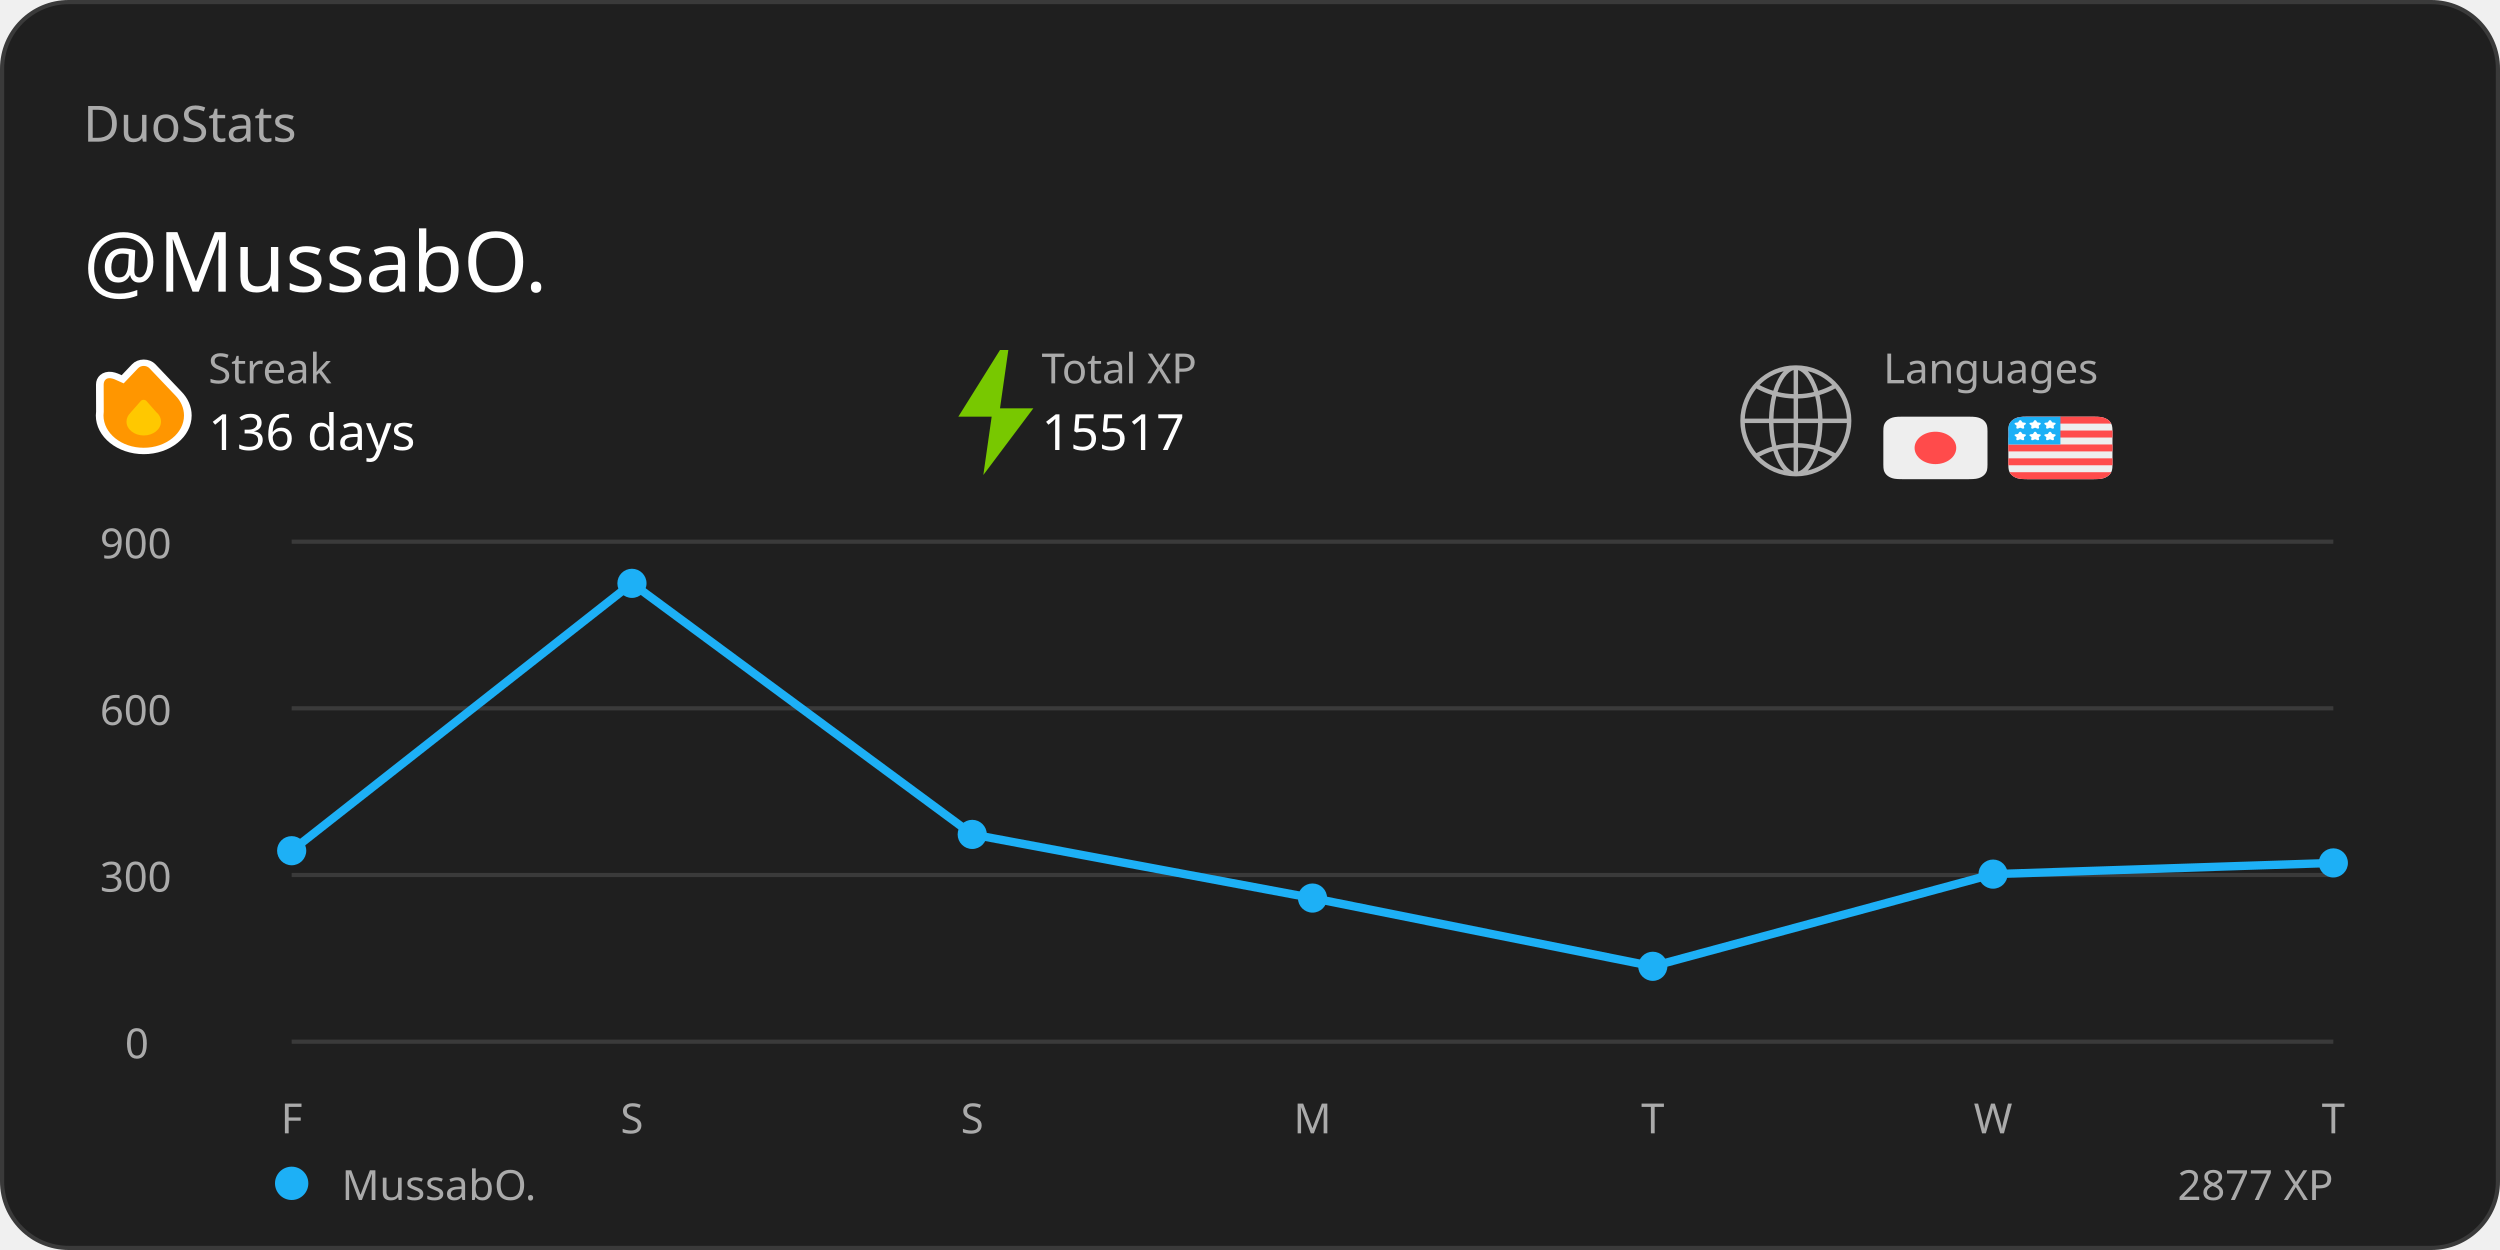
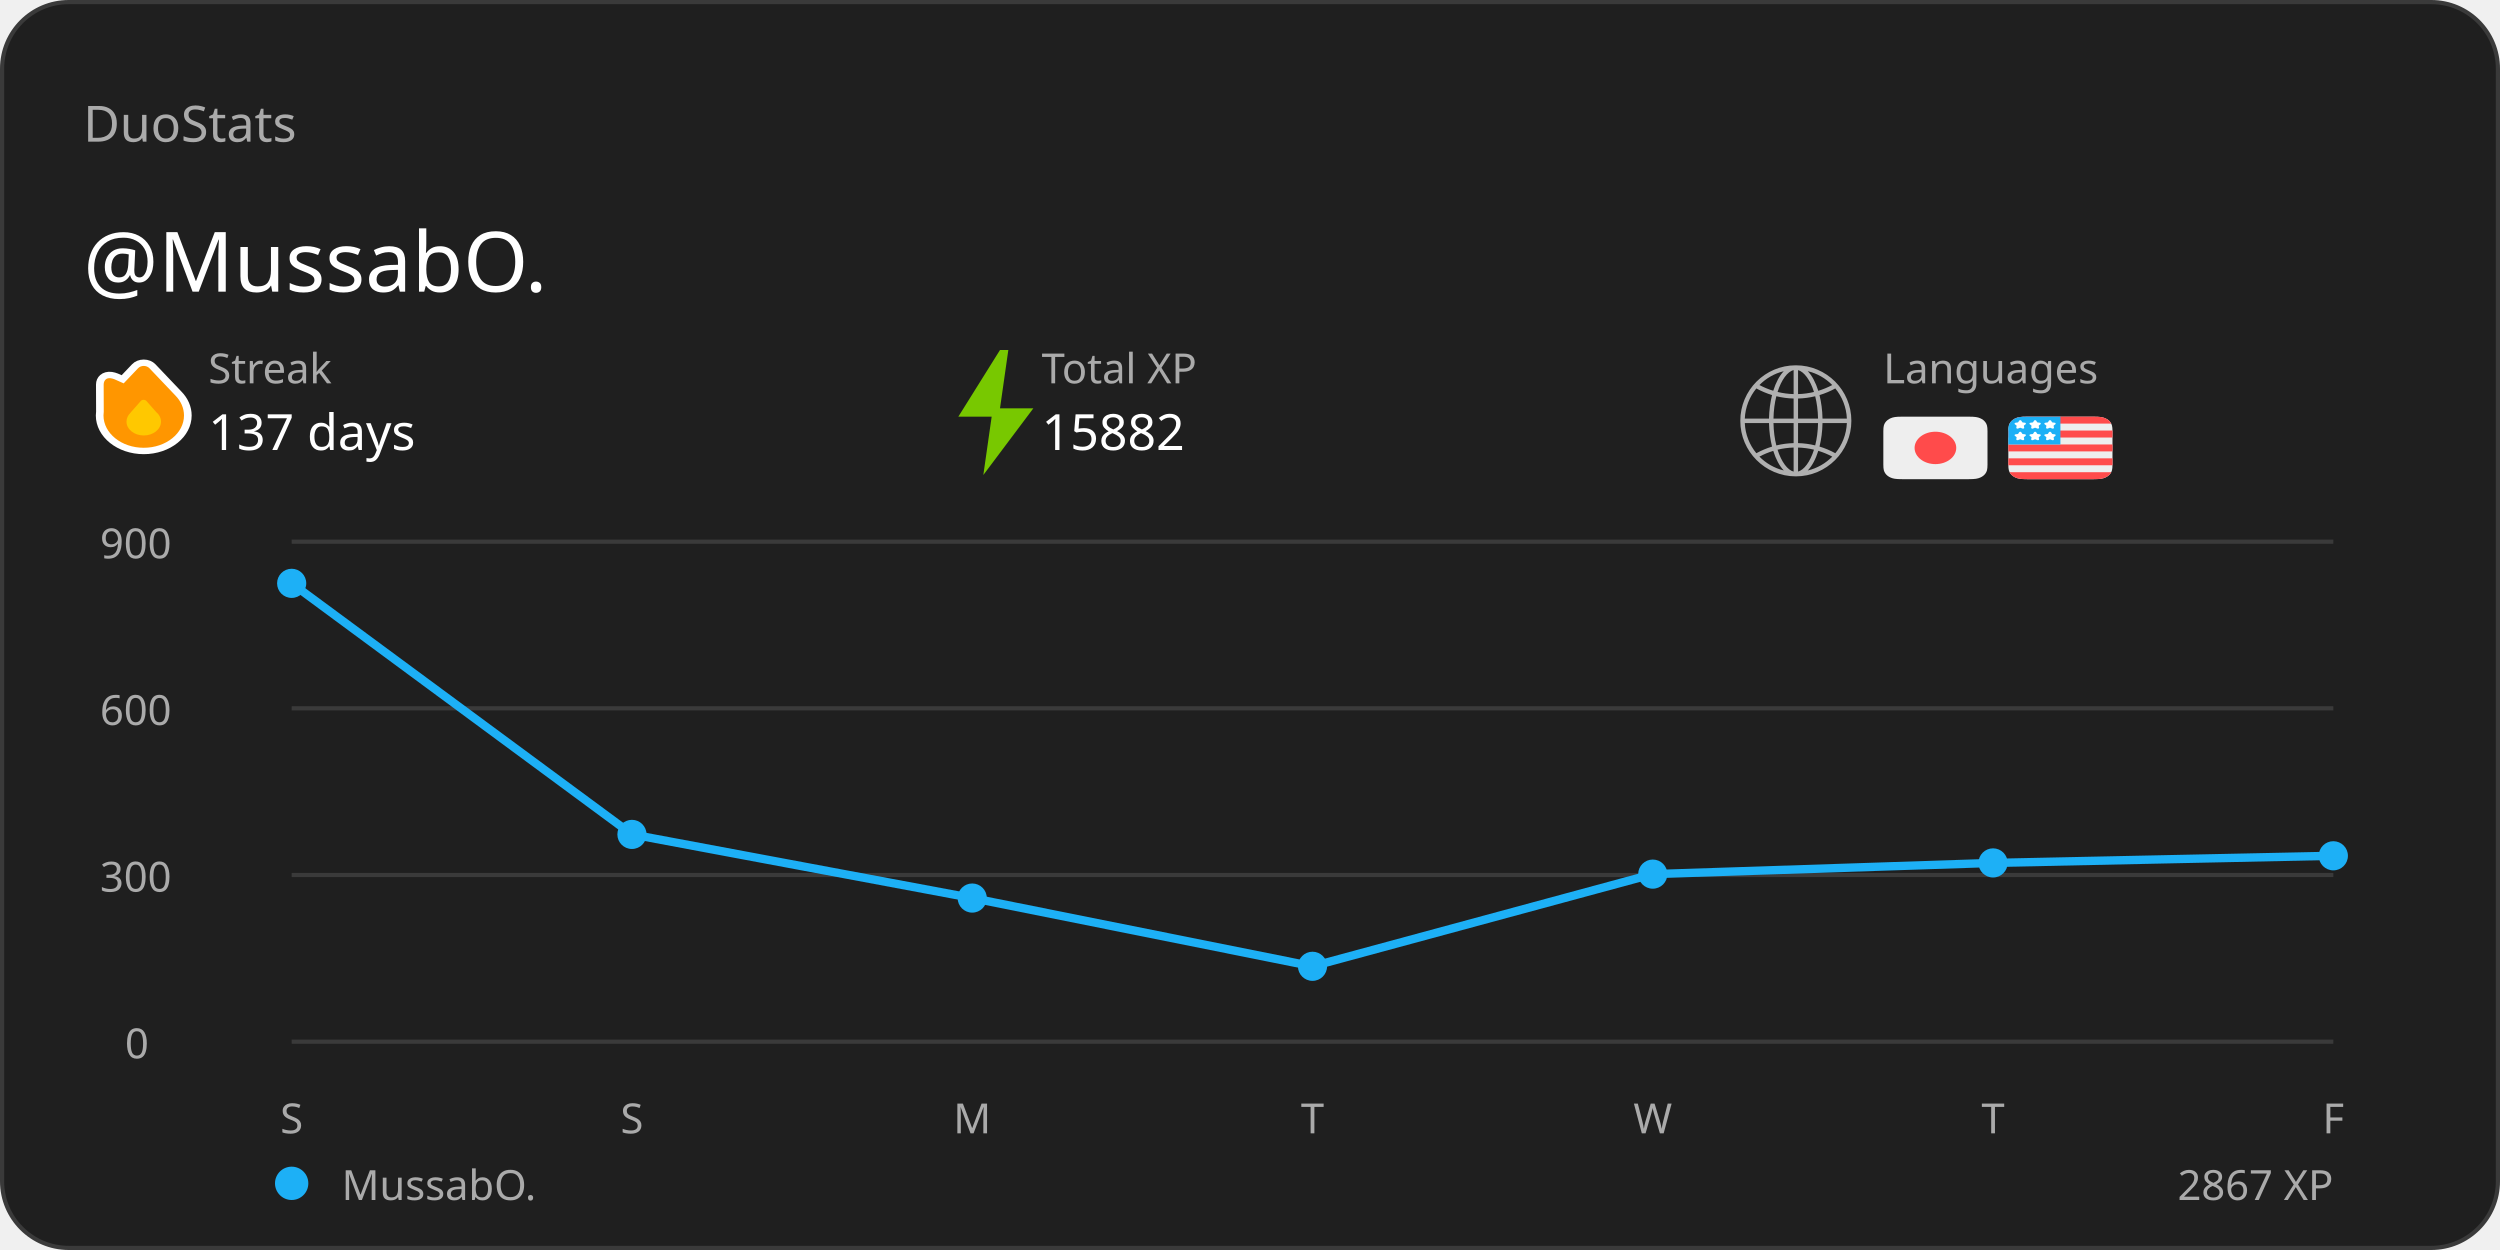
<svg xmlns="http://www.w3.org/2000/svg" width="600" height="300" viewBox="0 0 600 300">
  <rect x="0.5" y="0.5" width="599" height="299" rx="16" fill="#1F1F1F" stroke="#3A3A3A" />
  <text x="20" y="34" fill="#AAAAAA" font-size="12" font-family="DIN Round Pro, system-ui, sans-serif">DuoStats</text>
  <text x="20" y="70" fill="#FFFFFF" font-size="20" font-family="DIN Round Pro, system-ui, sans-serif">@MussabO.</text>
  <g transform="translate(23, 86) scale(0.92, 0.7666667)">
    <g id="Page-1" stroke="none" stroke-width="1" fill="none" fill-rule="evenodd">
      <g id="streak" transform="translate(1, 1)" fill-rule="nonzero">
        <g id="Group" fill="#FF9600" stroke="#FFFFFF" stroke-width="2">
          <path d="M0.068,15.675 L0.044,7.216 C0.039,5.334 1.25,3.942 3.056,4.246 C3.413,4.306 3.998,4.491 4.306,4.656 L5.997,5.561 L9.247,1.464 C9.793,0.776 10.622,0.376 11.5,0.376 C12.378,0.376 13.207,0.776 13.753,1.464 L20.523,10 C22.123,11.939 22.999,14.375 23,16.889 C23,23.034 17.843,28 11.5,28 C5.157,28 0,23.034 0,16.889 C0,16.481 0.023,16.076 0.068,15.675 Z" id="Path" />
        </g>
        <g id="Group" transform="translate(7, 11)" fill="#FFC800">
          <path d="M1.012,5.077 C1.026,5.04 1.046,5.005 1.069,4.973 L3.719,1.364 C3.893,1.127 4.17,0.987 4.464,0.987 C4.758,0.987 5.035,1.127 5.209,1.364 L7.732,4.8 C8.541,5.595 8.998,6.681 9,7.815 C9,10.208 6.985,12.148 4.5,12.148 C2.015,12.148 0,10.208 0,7.815 C0,6.776 0.38,5.823 1.012,5.077 L1.012,5.077 Z" id="Path" />
        </g>
      </g>
    </g>
  </g>
  <text x="50" y="92" fill="#AAAAAA" font-size="10" font-family="DIN Round Pro, system-ui, sans-serif">Streak</text>
-   <text x="50" y="108" fill="#FFFFFF" font-size="12" font-family="DIN Round Pro, system-ui, sans-serif">136 days</text>
+   <text x="50" y="108" fill="#FFFFFF" font-size="12" font-family="DIN Round Pro, system-ui, sans-serif">137 days</text>
  <path d="M240 84 230 100h8l-2 14 12-16h-8l2-14z" fill="#78C800" />
  <text x="250" y="92" fill="#AAAAAA" font-size="10" font-family="DIN Round Pro, system-ui, sans-serif">Total XP</text>
-   <text x="250" y="108" fill="#FFFFFF" font-size="12" font-family="DIN Round Pro, system-ui, sans-serif">15517</text>
+   <text x="250" y="108" fill="#FFFFFF" font-size="12" font-family="DIN Round Pro, system-ui, sans-serif">15882</text>
  <g transform="translate(415, 85) scale(1.0, 1.0)">
    <g id="SVGRepo_bgCarrier" stroke-width="0" />
    <g id="SVGRepo_tracerCarrier" stroke-linecap="round" stroke-linejoin="round" />
    <g id="SVGRepo_iconCarrier">
      <g id="icomoon-ignore"> </g>
      <path d="M16 2.672c-0.004 0-0.007 0-0.011 0-0.002 0-0.003 0-0.005 0-0.005 0-0.010 0.001-0.016 0.001-7.347 0.017-13.296 5.977-13.296 13.327 0 7.348 5.949 13.309 13.296 13.327 0.005 0 0.010 0.001 0.016 0.001 0.002 0 0.004 0 0.005 0 0.004 0 0.008 0 0.011 0 7.36 0 13.328-5.968 13.328-13.328s-5.968-13.328-13.328-13.328zM16.533 10.648c1.413-0.039 2.788-0.225 4.112-0.548 0.399 1.571 0.647 3.382 0.686 5.367h-4.798v-4.819zM16.533 9.582v-5.759c1.437 0.398 2.893 2.314 3.821 5.252-1.231 0.297-2.509 0.47-3.821 0.507zM15.467 3.81v5.772c-1.323-0.037-2.611-0.213-3.852-0.515 0.936-2.956 2.405-4.879 3.852-5.256zM15.467 10.647v4.82h-4.831c0.039-1.988 0.287-3.801 0.687-5.373 1.334 0.326 2.72 0.515 4.144 0.553zM9.563 15.467h-5.811c0.118-2.741 1.139-5.252 2.773-7.241 1.187 0.654 2.446 1.189 3.766 1.589-0.431 1.7-0.689 3.617-0.728 5.652zM9.563 16.533c0.039 2.034 0.297 3.951 0.728 5.651-1.319 0.401-2.579 0.936-3.766 1.59-1.635-1.989-2.656-4.5-2.773-7.241h5.811zM10.636 16.533h4.831v4.814c-1.424 0.038-2.81 0.228-4.145 0.555-0.399-1.571-0.647-3.383-0.686-5.369zM15.467 22.412v5.778c-1.448-0.378-2.919-2.303-3.854-5.263 1.241-0.302 2.53-0.478 3.854-0.515zM16.533 28.178v-5.765c1.313 0.038 2.591 0.211 3.822 0.508-0.928 2.941-2.384 4.86-3.822 5.257zM16.533 21.347v-4.814h4.798c-0.039 1.983-0.286 3.791-0.684 5.361-1.325-0.323-2.7-0.51-4.113-0.548zM22.404 16.533h5.845c-0.118 2.741-1.138 5.251-2.773 7.24-1.197-0.658-2.467-1.197-3.797-1.599 0.43-1.698 0.687-3.611 0.726-5.64zM22.404 15.467c-0.039-2.033-0.297-3.946-0.727-5.646 1.33-0.402 2.599-0.94 3.795-1.598 1.636 1.989 2.658 4.501 2.776 7.244h-5.845zM24.738 7.409c-1.061 0.564-2.18 1.031-3.35 1.385-0.623-2.005-1.498-3.642-2.533-4.717 2.27 0.545 4.297 1.719 5.883 3.332zM13.103 4.087c-1.029 1.073-1.9 2.702-2.521 4.697-1.158-0.353-2.268-0.815-3.319-1.375 1.575-1.602 3.587-2.774 5.84-3.322zM7.259 24.587c1.052-0.561 2.163-1.024 3.322-1.377 0.621 1.997 1.492 3.629 2.522 4.702-2.255-0.549-4.268-1.721-5.844-3.326zM18.855 27.922c1.036-1.075 1.911-2.712 2.535-4.721 1.17 0.355 2.29 0.82 3.351 1.387-1.586 1.614-3.614 2.791-5.886 3.334z" fill="#b0b0b0"> </path>
    </g>
  </g>
  <text x="452" y="92" fill="#AAAAAA" font-size="10" font-family="DIN Round Pro, system-ui, sans-serif">Languages</text>
  <g transform="translate(452, 100) scale(0.3571429, 0.2777778)">
    <g clip-path="url(#clip0_129_1008)">
      <path fill-rule="evenodd" clip-rule="evenodd" d="M12.563 0H57.437C61.805 0 63.389 0.455 64.987 1.309C66.584 2.163 67.837 3.416 68.691 5.013C69.545 6.61 70 8.195 70 12.563V41.437C70 45.805 69.545 47.389 68.691 48.986C67.837 50.584 66.584 51.837 64.987 52.691C63.389 53.545 61.805 54 57.437 54H12.563C8.195 54 6.61 53.545 5.013 52.691C3.416 51.837 2.163 50.584 1.309 48.986C0.455 47.389 0 45.805 0 41.437V12.563C0 8.195 0.455 6.61 1.309 5.013C2.163 3.416 3.416 2.163 5.013 1.309C6.61 0.455 8.195 0 12.563 0Z" fill="#EEEEEE" />
      <path d="M35 41C42.732 41 49 34.732 49 27C49 19.268 42.732 13 35 13C27.268 13 21 19.268 21 27C21 34.732 27.268 41 35 41Z" fill="#FF4B4B" />
    </g>
    <defs>
      <clipPath id="clip0_129_1008">
        <rect width="70" height="54" fill="white" />
      </clipPath>
    </defs>
  </g>
  <g transform="translate(482, 100) scale(0.3571429, 0.2777778)">
    <g clip-path="url(#clip0_129_593)">
      <path fill-rule="evenodd" clip-rule="evenodd" d="M12.563 0H57.437C61.805 0 63.389 0.455 64.987 1.309C66.584 2.163 67.837 3.416 68.691 5.013C69.545 6.61 70 8.195 70 12.563V41.437C70 45.805 69.545 47.389 68.691 48.986C67.837 50.584 66.584 51.837 64.987 52.691C63.389 53.545 61.805 54 57.437 54H12.563C8.195 54 6.61 53.545 5.013 52.691C3.416 51.837 2.163 50.584 1.309 48.986C0.455 47.389 0 45.805 0 41.437V12.563C0 8.195 0.455 6.61 1.309 5.013C2.163 3.416 3.416 2.163 5.013 1.309C6.61 0.455 8.195 0 12.563 0Z" fill="#EEEEEE" />
      <path fill-rule="evenodd" clip-rule="evenodd" d="M12.563 0H57.437C61.805 0 63.389 0.455 64.987 1.309C66.584 2.163 67.837 3.416 68.691 5.013C68.863 5.335 69.019 5.656 69.158 6H0.842C0.981 5.656 1.137 5.335 1.309 5.013C2.163 3.416 3.416 2.163 5.013 1.309C6.61 0.455 8.195 0 12.563 0Z" fill="#FF4B4B" />
      <path fill-rule="evenodd" clip-rule="evenodd" d="M69.997 12C69.999 12.182 70 12.37 70 12.563V18H0V12.563C0 12.37 0.001 12.182 0.003 12H69.997Z" fill="#FF4B4B" />
      <path fill-rule="evenodd" clip-rule="evenodd" d="M70 24V30H0V24H70Z" fill="#FF4B4B" />
      <path fill-rule="evenodd" clip-rule="evenodd" d="M70 41.437C70 41.63 69.999 41.818 69.997 42H0.003C0.001 41.818 0 41.63 0 41.437V36H70V41.437Z" fill="#FF4B4B" />
      <path fill-rule="evenodd" clip-rule="evenodd" d="M69.158 48C69.019 48.344 68.863 48.665 68.691 48.986C67.837 50.584 66.584 51.837 64.987 52.691C63.389 53.545 61.805 54 57.437 54H12.563C8.195 54 6.61 53.545 5.013 52.691C3.416 51.837 2.163 50.584 1.309 48.986C1.137 48.665 0.981 48.344 0.842 48H69.158Z" fill="#FF4B4B" />
      <path fill-rule="evenodd" clip-rule="evenodd" d="M12.563 0H35V24H0V12.563C0 8.195 0.455 6.61 1.309 5.013C2.163 3.416 3.416 2.163 5.013 1.309C6.61 0.455 8.195 0 12.563 0Z" fill="#1CB0F6" />
      <path d="M27.806 9.602L26.531 10.273C26.13 10.483 25.635 10.329 25.424 9.929C25.341 9.769 25.312 9.586 25.342 9.409L25.586 7.988C25.609 7.853 25.564 7.715 25.466 7.62L24.434 6.614C24.11 6.298 24.103 5.779 24.419 5.455C24.545 5.326 24.71 5.242 24.888 5.216L26.314 5.009C26.45 4.989 26.567 4.904 26.628 4.781L27.266 3.489C27.466 3.083 27.957 2.916 28.363 3.117C28.525 3.196 28.655 3.327 28.735 3.489L29.373 4.781C29.434 4.904 29.551 4.989 29.687 5.009L31.113 5.216C31.561 5.281 31.871 5.697 31.806 6.145C31.78 6.323 31.696 6.488 31.567 6.614L30.535 7.62C30.437 7.715 30.392 7.853 30.415 7.988L30.659 9.409C30.735 9.855 30.436 10.278 29.99 10.355C29.812 10.385 29.629 10.356 29.47 10.273L28.194 9.602C28.073 9.538 27.928 9.538 27.806 9.602Z" fill="white" />
      <path d="M27.806 19.602L26.531 20.273C26.13 20.483 25.635 20.329 25.424 19.929C25.341 19.769 25.312 19.587 25.342 19.409L25.586 17.988C25.609 17.853 25.564 17.715 25.466 17.62L24.434 16.614C24.11 16.298 24.103 15.779 24.419 15.455C24.545 15.326 24.71 15.242 24.888 15.216L26.314 15.009C26.45 14.989 26.567 14.904 26.628 14.781L27.266 13.489C27.466 13.083 27.957 12.916 28.363 13.117C28.525 13.196 28.655 13.327 28.735 13.489L29.373 14.781C29.434 14.904 29.551 14.989 29.687 15.009L31.113 15.216C31.561 15.281 31.871 15.697 31.806 16.145C31.78 16.323 31.696 16.488 31.567 16.614L30.535 17.62C30.437 17.715 30.392 17.853 30.415 17.988L30.659 19.409C30.735 19.855 30.436 20.278 29.99 20.355C29.812 20.385 29.629 20.356 29.47 20.273L28.194 19.602C28.073 19.538 27.928 19.538 27.806 19.602Z" fill="white" />
      <path d="M17.806 9.602L16.531 10.273C16.13 10.483 15.635 10.329 15.425 9.929C15.341 9.769 15.312 9.586 15.342 9.409L15.586 7.988C15.609 7.853 15.564 7.715 15.466 7.62L14.434 6.614C14.11 6.298 14.103 5.779 14.419 5.455C14.545 5.326 14.71 5.242 14.888 5.216L16.314 5.009C16.45 4.989 16.567 4.904 16.628 4.781L17.266 3.489C17.466 3.083 17.957 2.916 18.363 3.117C18.525 3.196 18.655 3.327 18.735 3.489L19.373 4.781C19.434 4.904 19.551 4.989 19.687 5.009L21.113 5.216C21.561 5.281 21.871 5.697 21.806 6.145C21.78 6.323 21.696 6.488 21.567 6.614L20.535 7.62C20.437 7.715 20.392 7.853 20.415 7.988L20.659 9.409C20.735 9.855 20.436 10.278 19.99 10.355C19.812 10.385 19.629 10.356 19.47 10.273L18.194 9.602C18.073 9.538 17.928 9.538 17.806 9.602Z" fill="white" />
      <path d="M17.806 19.602L16.531 20.273C16.13 20.483 15.635 20.329 15.425 19.929C15.341 19.769 15.312 19.587 15.342 19.409L15.586 17.988C15.609 17.853 15.564 17.715 15.466 17.62L14.434 16.614C14.11 16.298 14.103 15.779 14.419 15.455C14.545 15.326 14.71 15.242 14.888 15.216L16.314 15.009C16.45 14.989 16.567 14.904 16.628 14.781L17.266 13.489C17.466 13.083 17.957 12.916 18.363 13.117C18.525 13.196 18.655 13.327 18.735 13.489L19.373 14.781C19.434 14.904 19.551 14.989 19.687 15.009L21.113 15.216C21.561 15.281 21.871 15.697 21.806 16.145C21.78 16.323 21.696 16.488 21.567 16.614L20.535 17.62C20.437 17.715 20.392 17.853 20.415 17.988L20.659 19.409C20.735 19.855 20.436 20.278 19.99 20.355C19.812 20.385 19.629 20.356 19.47 20.273L18.194 19.602C18.073 19.538 17.928 19.538 17.806 19.602Z" fill="white" />
      <path d="M7.807 9.602L6.531 10.273C6.13 10.483 5.635 10.329 5.424 9.929C5.341 9.769 5.312 9.586 5.342 9.409L5.586 7.988C5.609 7.853 5.564 7.715 5.466 7.62L4.434 6.614C4.11 6.298 4.103 5.779 4.419 5.455C4.545 5.326 4.71 5.242 4.888 5.216L6.314 5.009C6.45 4.989 6.567 4.904 6.628 4.781L7.266 3.489C7.466 3.083 7.957 2.916 8.363 3.117C8.525 3.196 8.655 3.327 8.735 3.489L9.373 4.781C9.434 4.904 9.551 4.989 9.687 5.009L11.113 5.216C11.561 5.281 11.871 5.697 11.806 6.145C11.78 6.323 11.696 6.488 11.567 6.614L10.535 7.62C10.437 7.715 10.392 7.853 10.415 7.988L10.659 9.409C10.735 9.855 10.436 10.278 9.99 10.355C9.812 10.385 9.629 10.356 9.47 10.273L8.194 9.602C8.073 9.538 7.928 9.538 7.807 9.602Z" fill="white" />
      <path d="M7.807 19.602L6.531 20.273C6.13 20.483 5.635 20.329 5.424 19.929C5.341 19.769 5.312 19.587 5.342 19.409L5.586 17.988C5.609 17.853 5.564 17.715 5.466 17.62L4.434 16.614C4.11 16.298 4.103 15.779 4.419 15.455C4.545 15.326 4.71 15.242 4.888 15.216L6.314 15.009C6.45 14.989 6.567 14.904 6.628 14.781L7.266 13.489C7.466 13.083 7.957 12.916 8.363 13.117C8.525 13.196 8.655 13.327 8.735 13.489L9.373 14.781C9.434 14.904 9.551 14.989 9.687 15.009L11.113 15.216C11.561 15.281 11.871 15.697 11.806 16.145C11.78 16.323 11.696 16.488 11.567 16.614L10.535 17.62C10.437 17.715 10.392 17.853 10.415 17.988L10.659 19.409C10.735 19.855 10.436 20.278 9.99 20.355C9.812 20.385 9.629 20.356 9.47 20.273L8.194 19.602C8.073 19.538 7.928 19.538 7.807 19.602Z" fill="white" />
    </g>
    <defs>
      <clipPath id="clip0_129_593">
        <rect width="70" height="54" fill="white" />
      </clipPath>
    </defs>
  </g>
  <g stroke="#3A3A3A" stroke-width="1">
    <line x1="70" y1="250" x2="560" y2="250" />
    <line x1="70" y1="210" x2="560" y2="210" />
    <line x1="70" y1="170" x2="560" y2="170" />
    <line x1="70" y1="130" x2="560" y2="130" />
  </g>
  <g fill="#AAAAAA" font-size="10" font-family="DIN Round Pro, system-ui, sans-serif">
    <text x="30" y="254">0</text>
    <text x="24" y="214">300</text>
    <text x="24" y="174">600</text>
    <text x="24" y="134">900</text>
  </g>
-   <polyline points="70.0,204.167 151.667,140.0 233.333,200.256 315.0,215.533 396.667,231.911 478.333,209.789 560.0,207.1" fill="none" stroke="#1DB0F6" stroke-width="2" stroke-linecap="round" stroke-linejoin="round" />
-   <circle cx="70.0" cy="204.167" r="3.5" fill="#1DB0F6" />
-   <circle cx="151.667" cy="140.0" r="3.5" fill="#1DB0F6" />
-   <circle cx="233.333" cy="200.256" r="3.5" fill="#1DB0F6" />
-   <circle cx="315.0" cy="215.533" r="3.5" fill="#1DB0F6" />
-   <circle cx="396.667" cy="231.911" r="3.5" fill="#1DB0F6" />
-   <circle cx="478.333" cy="209.789" r="3.5" fill="#1DB0F6" />
-   <circle cx="560.0" cy="207.1" r="3.5" fill="#1DB0F6" />
-   <text x="70.0" y="272" fill="#AAAAAA" font-size="10" text-anchor="middle" font-family="DIN Round Pro, system-ui, sans-serif">F</text>
+   <polyline points="70.0,140.0 151.667,200.256 233.333,215.533 315.0,231.911 396.667,209.789 478.333,207.1 560.0,205.389" fill="none" stroke="#1DB0F6" stroke-width="2" stroke-linecap="round" stroke-linejoin="round" />
+   <circle cx="70.0" cy="140.0" r="3.5" fill="#1DB0F6" />
+   <circle cx="151.667" cy="200.256" r="3.5" fill="#1DB0F6" />
+   <circle cx="233.333" cy="215.533" r="3.5" fill="#1DB0F6" />
+   <circle cx="315.0" cy="231.911" r="3.5" fill="#1DB0F6" />
+   <circle cx="396.667" cy="209.789" r="3.5" fill="#1DB0F6" />
+   <circle cx="478.333" cy="207.1" r="3.5" fill="#1DB0F6" />
+   <circle cx="560.0" cy="205.389" r="3.5" fill="#1DB0F6" />
+   <text x="70.0" y="272" fill="#AAAAAA" font-size="10" text-anchor="middle" font-family="DIN Round Pro, system-ui, sans-serif">S</text>
  <text x="151.667" y="272" fill="#AAAAAA" font-size="10" text-anchor="middle" font-family="DIN Round Pro, system-ui, sans-serif">S</text>
-   <text x="233.333" y="272" fill="#AAAAAA" font-size="10" text-anchor="middle" font-family="DIN Round Pro, system-ui, sans-serif">S</text>
-   <text x="315.0" y="272" fill="#AAAAAA" font-size="10" text-anchor="middle" font-family="DIN Round Pro, system-ui, sans-serif">M</text>
-   <text x="396.667" y="272" fill="#AAAAAA" font-size="10" text-anchor="middle" font-family="DIN Round Pro, system-ui, sans-serif">T</text>
-   <text x="478.333" y="272" fill="#AAAAAA" font-size="10" text-anchor="middle" font-family="DIN Round Pro, system-ui, sans-serif">W</text>
-   <text x="560.0" y="272" fill="#AAAAAA" font-size="10" text-anchor="middle" font-family="DIN Round Pro, system-ui, sans-serif">T</text>
+   <text x="233.333" y="272" fill="#AAAAAA" font-size="10" text-anchor="middle" font-family="DIN Round Pro, system-ui, sans-serif">M</text>
+   <text x="315.0" y="272" fill="#AAAAAA" font-size="10" text-anchor="middle" font-family="DIN Round Pro, system-ui, sans-serif">T</text>
+   <text x="396.667" y="272" fill="#AAAAAA" font-size="10" text-anchor="middle" font-family="DIN Round Pro, system-ui, sans-serif">W</text>
+   <text x="478.333" y="272" fill="#AAAAAA" font-size="10" text-anchor="middle" font-family="DIN Round Pro, system-ui, sans-serif">T</text>
+   <text x="560.0" y="272" fill="#AAAAAA" font-size="10" text-anchor="middle" font-family="DIN Round Pro, system-ui, sans-serif">F</text>
  <circle cx="70" cy="284" r="4" fill="#1DB0F6" />
  <text x="82" y="288" fill="#AAAAAA" font-size="10" font-family="DIN Round Pro, system-ui, sans-serif">MussabO.</text>
-   <text x="560" y="288" fill="#AAAAAA" font-size="10" text-anchor="end" font-family="DIN Round Pro, system-ui, sans-serif">2877 XP</text>
+   <text x="560" y="288" fill="#AAAAAA" font-size="10" text-anchor="end" font-family="DIN Round Pro, system-ui, sans-serif">2867 XP</text>
</svg>
